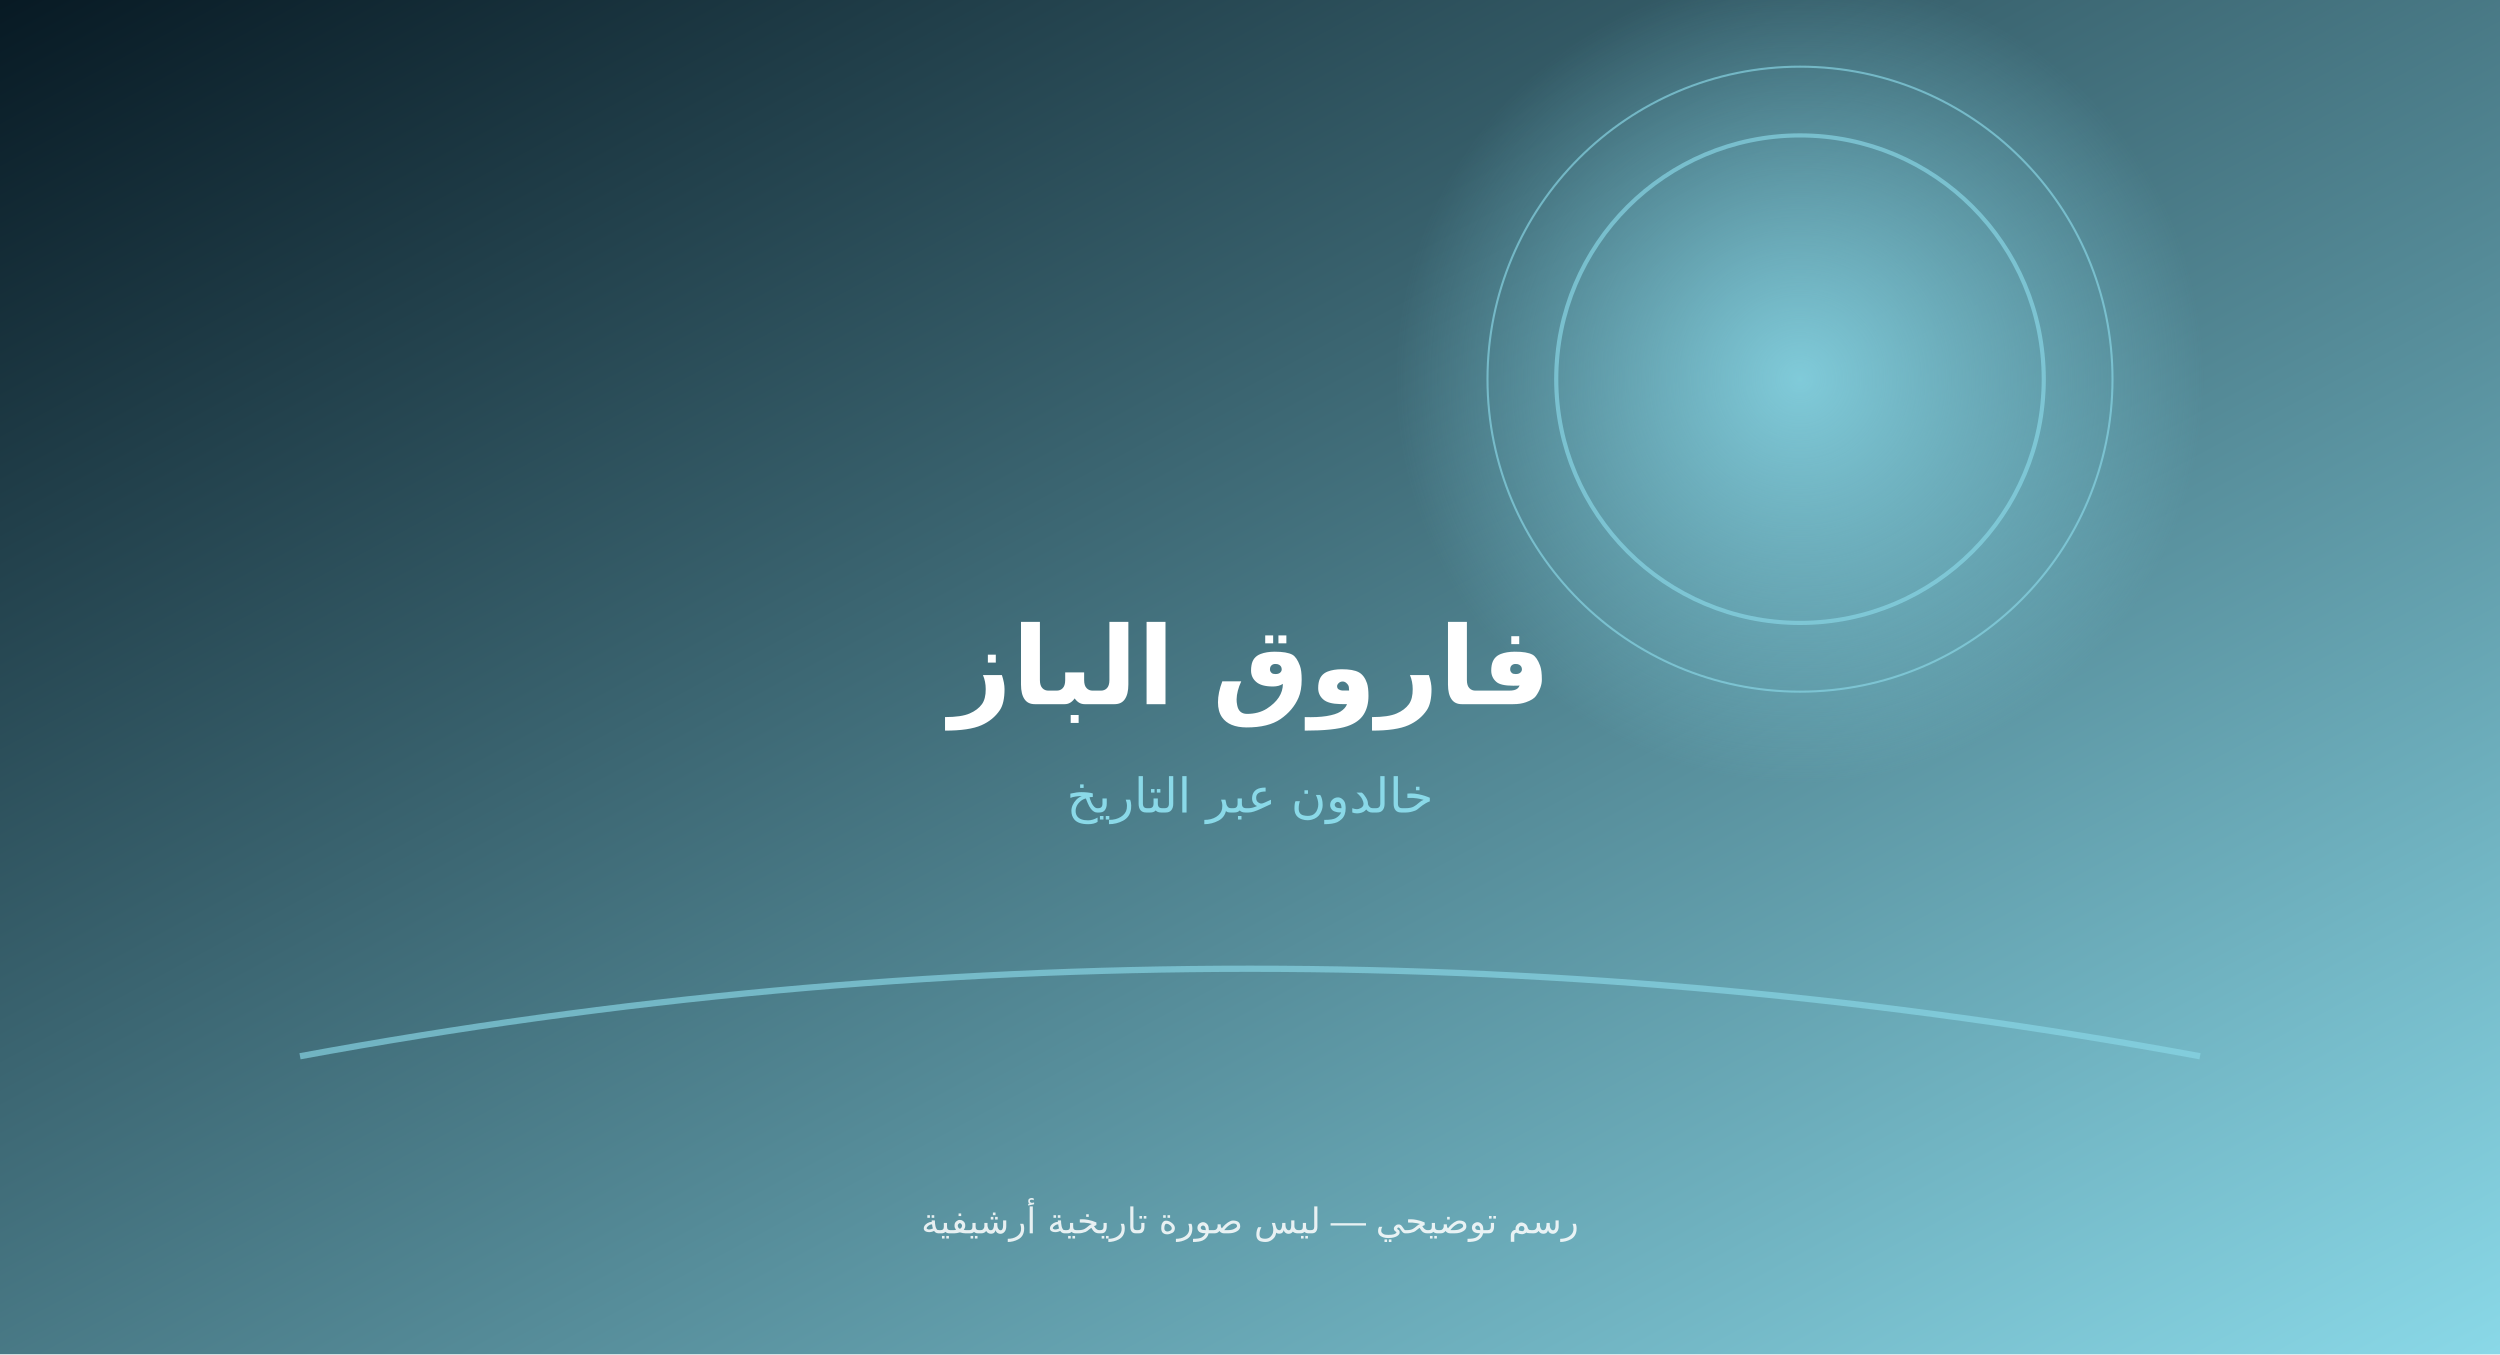
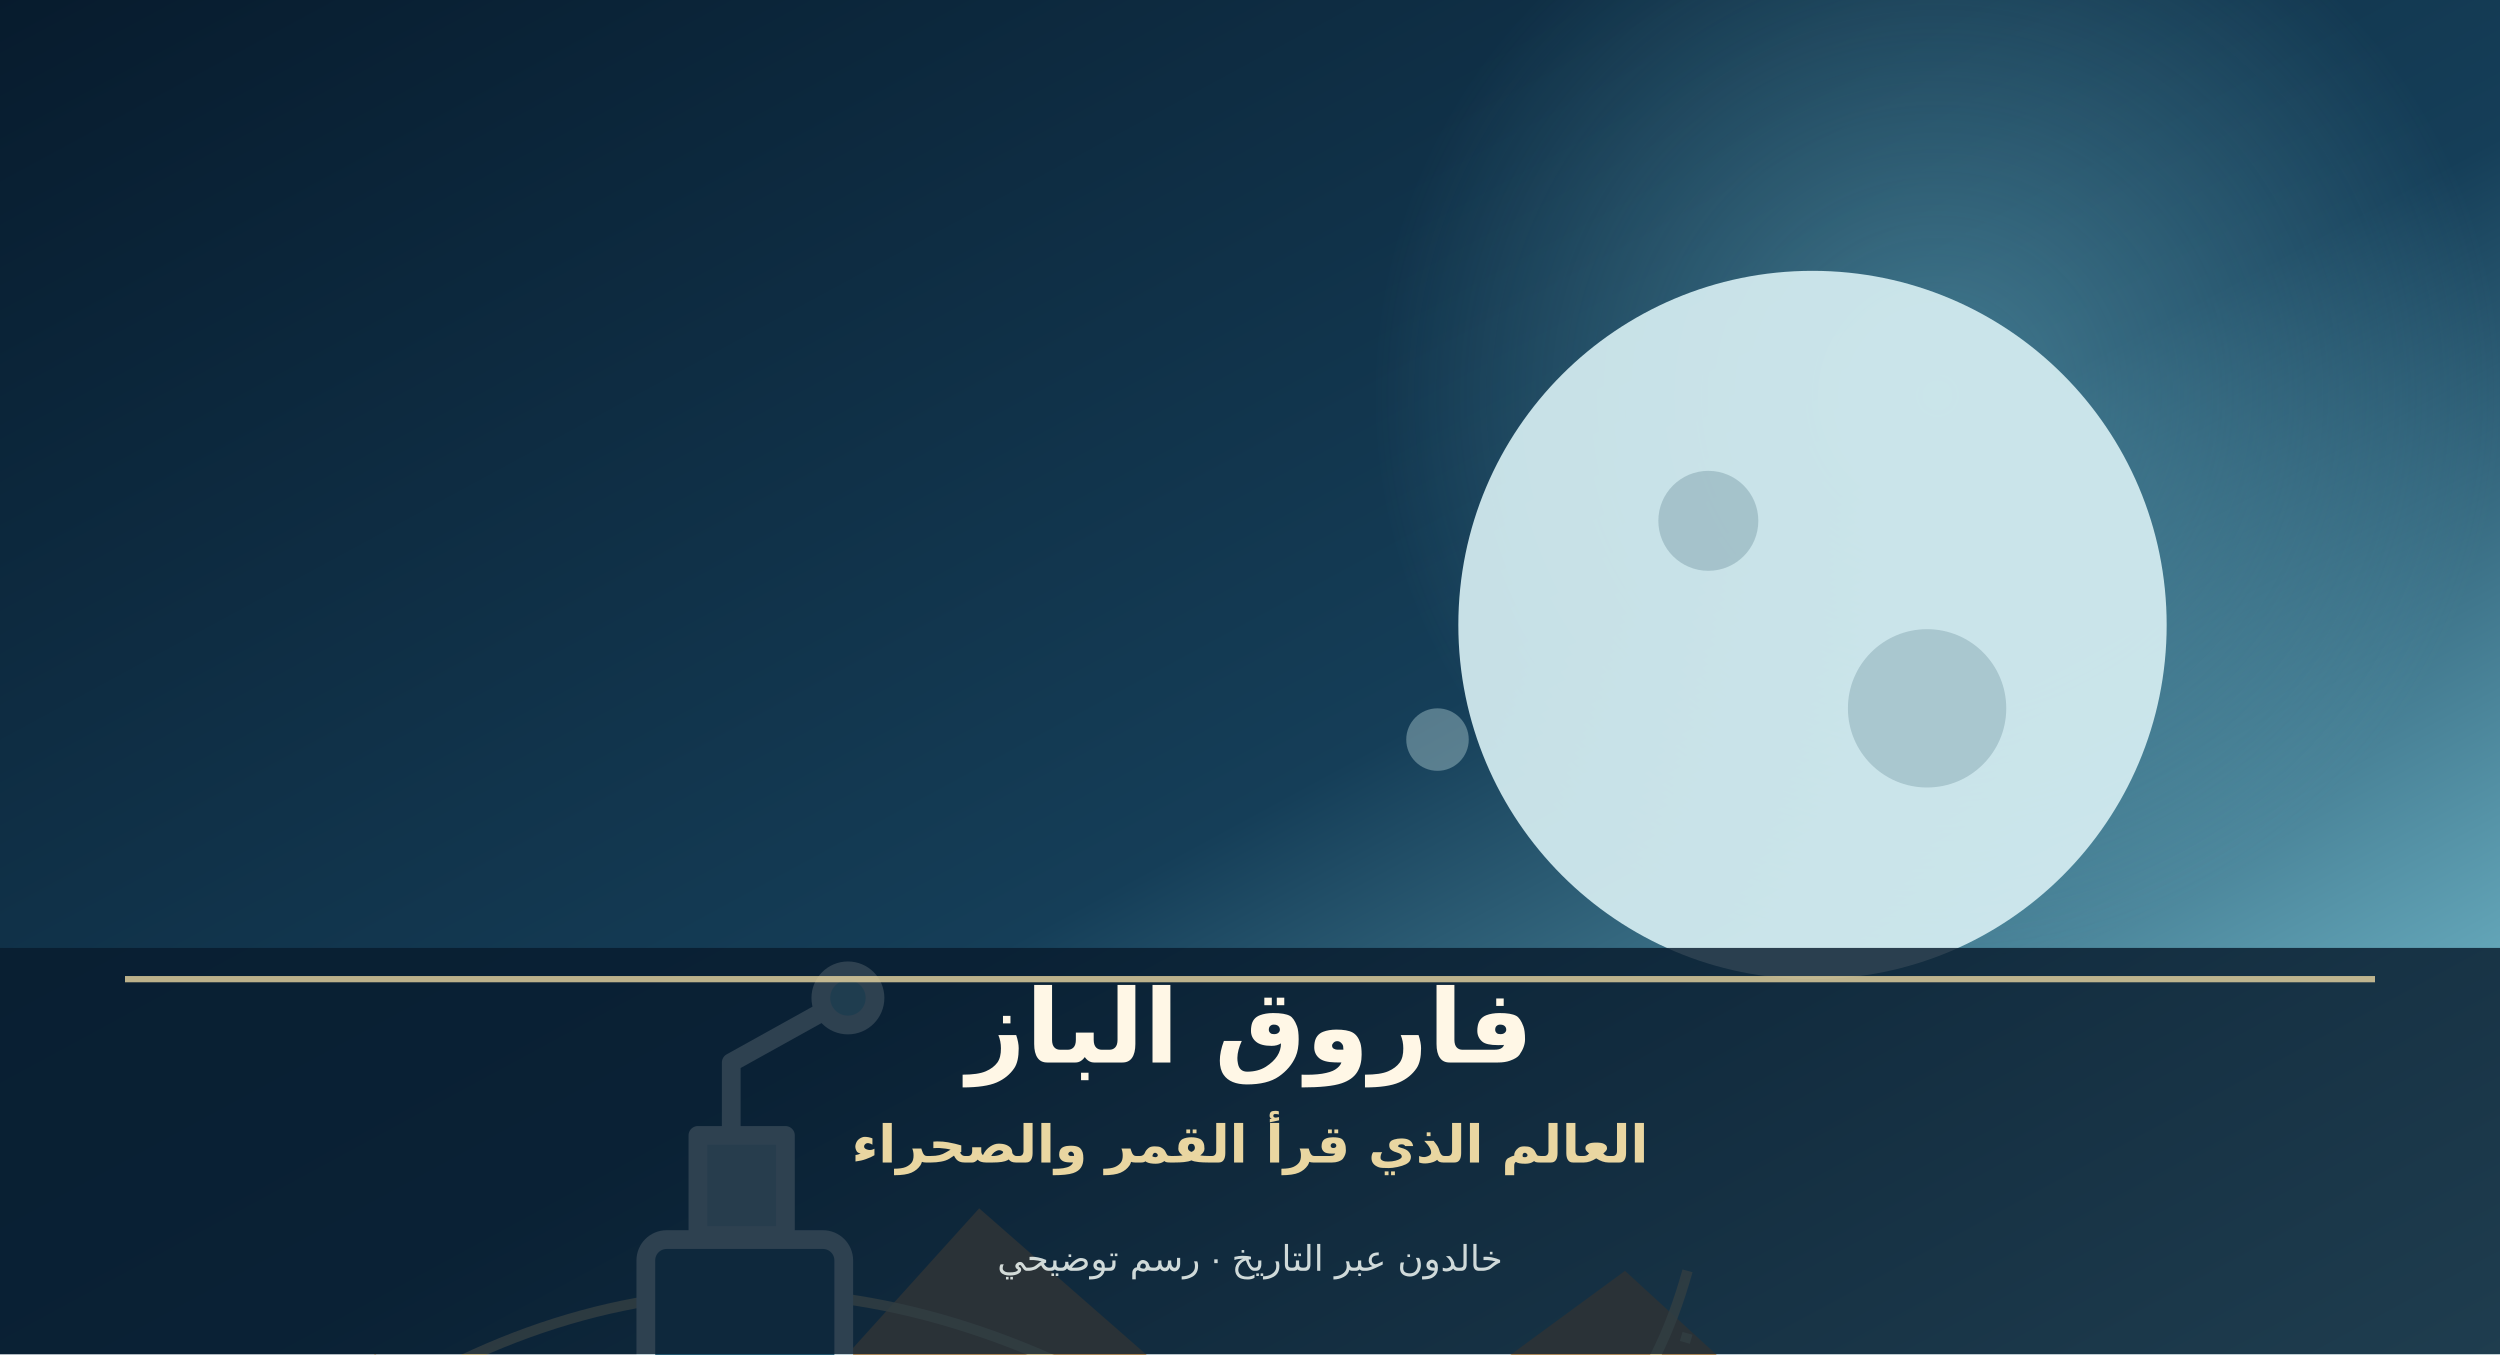
<svg xmlns="http://www.w3.org/2000/svg" width="1200" height="650" viewBox="0 0 1200 650" role="img" aria-labelledby="title desc">
  <defs>
    <linearGradient id="bg" x1="0" y1="0" x2="1" y2="1">
-       <stop stop-color="#071923" />
+       <stop stop-color="#071b2d" />
+       <stop offset=".55" stop-color="#153e58" />
      <stop offset="1" stop-color="#8ad9e8" />
    </linearGradient>
    <radialGradient id="glow">
-       <stop stop-color="#8ad9e8" stop-opacity=".85" />
+       <stop stop-color="#8ad9e8" stop-opacity=".4" />
      <stop offset="1" stop-color="#8ad9e8" stop-opacity="0" />
    </radialGradient>
  </defs>
-   <rect width="100%" height="100%" fill="url(#bg)" />
-   <circle cx="864" cy="182" r="195" fill="url(#glow)" />
-   <g fill="none" stroke="#8ad9e8" stroke-opacity=".65">
-     <circle cx="864" cy="182" r="117" stroke-width="2" />
-     <circle cx="864" cy="182" r="150" stroke-width="1" />
-     <path d="M 144 507 Q 600 423 1056 507" stroke-width="3" />
+   <rect width="1200" height="650" fill="url(#bg)" />
+   <circle cx="930" cy="190" r="270" fill="url(#glow)" />
+   <circle cx="870" cy="300" r="170" fill="#d6eef2" opacity=".92" />
+   <circle cx="820" cy="250" r="24" fill="#8eaeb8" opacity=".6" />
+   <circle cx="925" cy="340" r="38" fill="#8eaeb8" opacity=".55" />
+   <circle cx="690" cy="355" r="15" fill="#8eaeb8" opacity=".55" />
+   <path d="M0 800L180 650 330 735 470 580 630 720 780 610 900 720V1100H0Z" fill="#c59a62" />
+   <path d="M0 900Q180 820 360 900T720 890T900 900V1100H0Z" fill="#9a724d" />
+   <g fill="none" stroke="#f0d9a0" stroke-width="5" opacity=".85">
+     <path d="M120 720Q320 550 540 670T810 610" />
+     <path d="M130 750Q320 580 540 700T810 640" stroke-dasharray="9 16" />
  </g>
-   <text x="50%" y="338" text-anchor="middle" fill="#fff" font-family="Cairo,Arial,sans-serif" font-size="52" font-weight="700">فاروق الباز</text>
-   <text x="50%" y="390" text-anchor="middle" fill="#8ad9e8" font-family="Cairo,Arial,sans-serif" font-size="23">خالدون عبر التاريخ</text>
-   <text x="50%" y="592" text-anchor="middle" fill="#fff" opacity=".85" font-family="Cairo,Arial,sans-serif" font-size="17">رسم توضيحي — ليس صورة تاريخية أرشيفية</text>
+   <g transform="translate(355 635)" stroke="#dcecf0" stroke-width="9" stroke-linejoin="round">
+     <rect x="-45" y="-40" width="95" height="65" rx="10" fill="#2e667e" />
+     <rect x="-20" y="-90" width="42" height="48" fill="#b7d9e0" />
+     <path d="M-60 28L-90 70M55 28L85 70" fill="none" />
+     <circle cx="-70" cy="75" r="19" fill="#153e58" />
+     <circle cx="70" cy="75" r="19" fill="#153e58" />
+     <path d="M-4 -88V-125L50 -155" fill="none" />
+     <circle cx="52" cy="-156" r="13" fill="#8ad9e8" />
+   </g>
+   <rect x="0" y="455" width="1200" height="195" fill="#071b2d" opacity=".82" />
+   <path d="M60 470H1140" stroke="#e9d6a1" stroke-width="3" opacity=".8" />
+   <text x="50%" y="510" text-anchor="middle" fill="#fff7e6" font-family="Cairo,Arial,sans-serif" font-size="49" font-weight="800">فاروق الباز</text>
+   <text x="50%" y="558" text-anchor="middle" fill="#e9d6a1" font-family="Cairo,Arial,sans-serif" font-size="25" font-weight="700">العالم الذي قرأ القمر والصحراء</text>
+   <text x="50%" y="610" text-anchor="middle" fill="#eaf1ee" opacity=".88" font-family="Cairo,Arial,sans-serif" font-size="17">خالدون عبر التاريخ · رسم توضيحي</text>
</svg>
